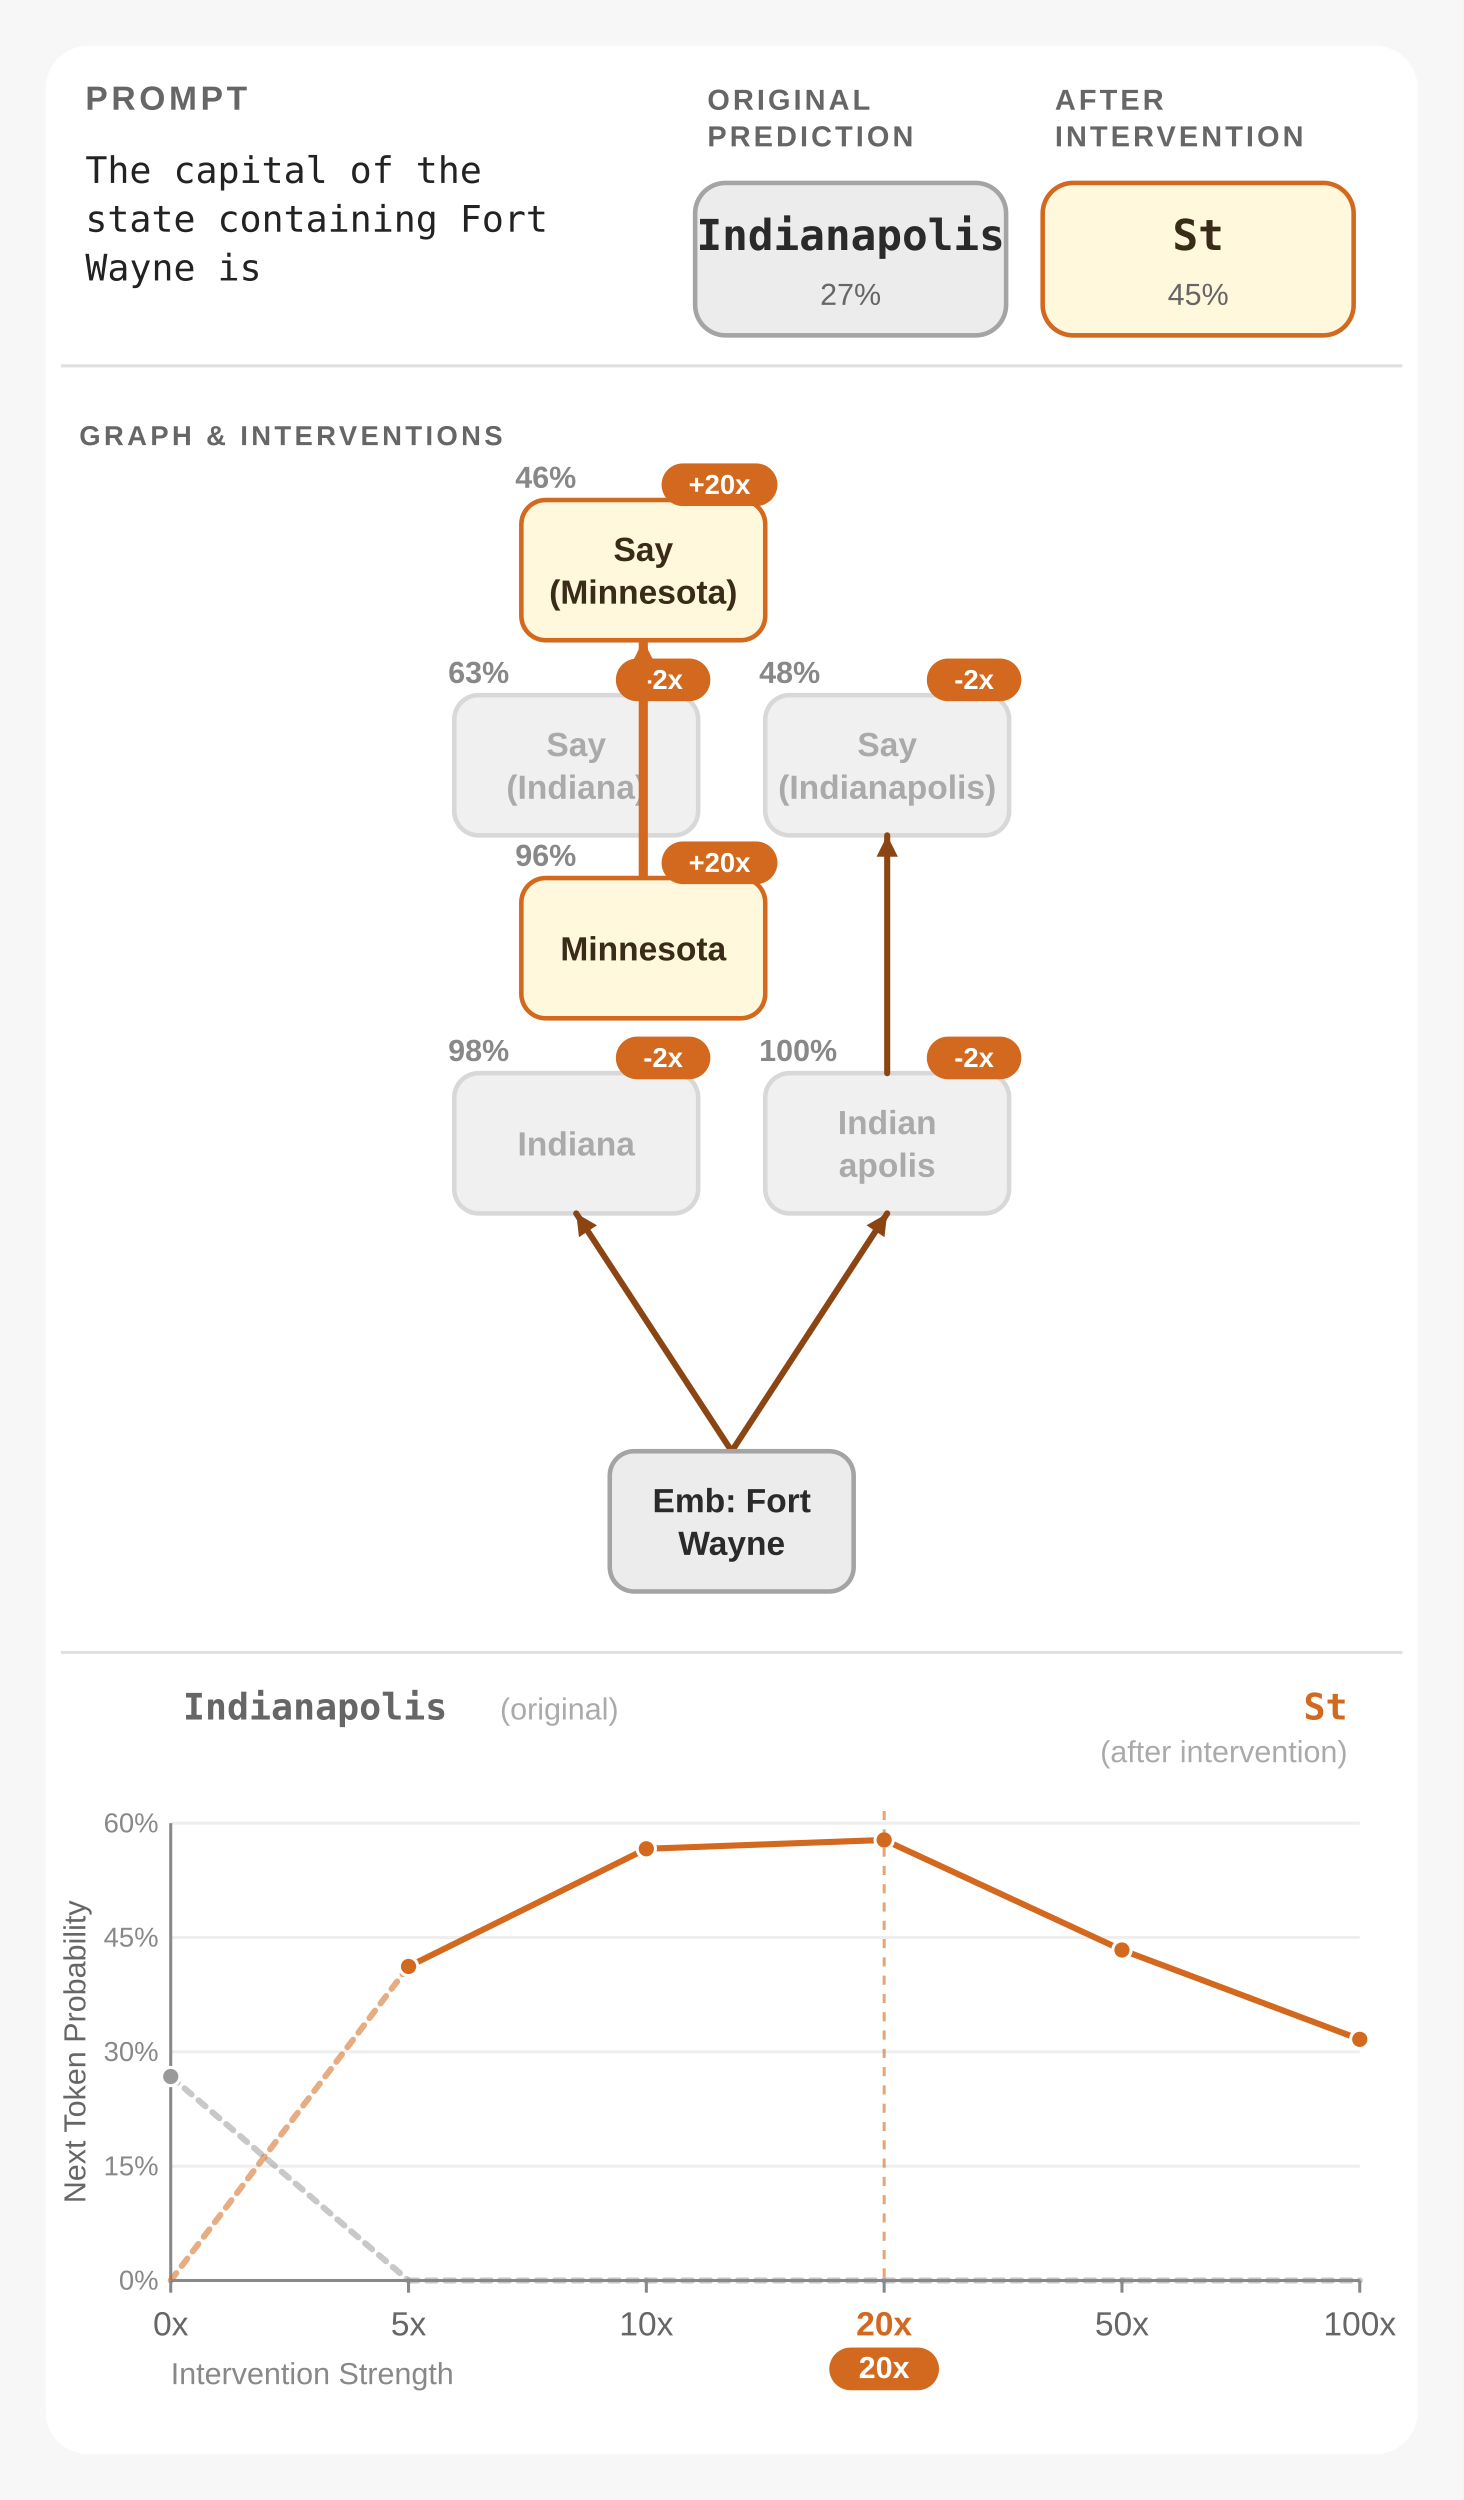
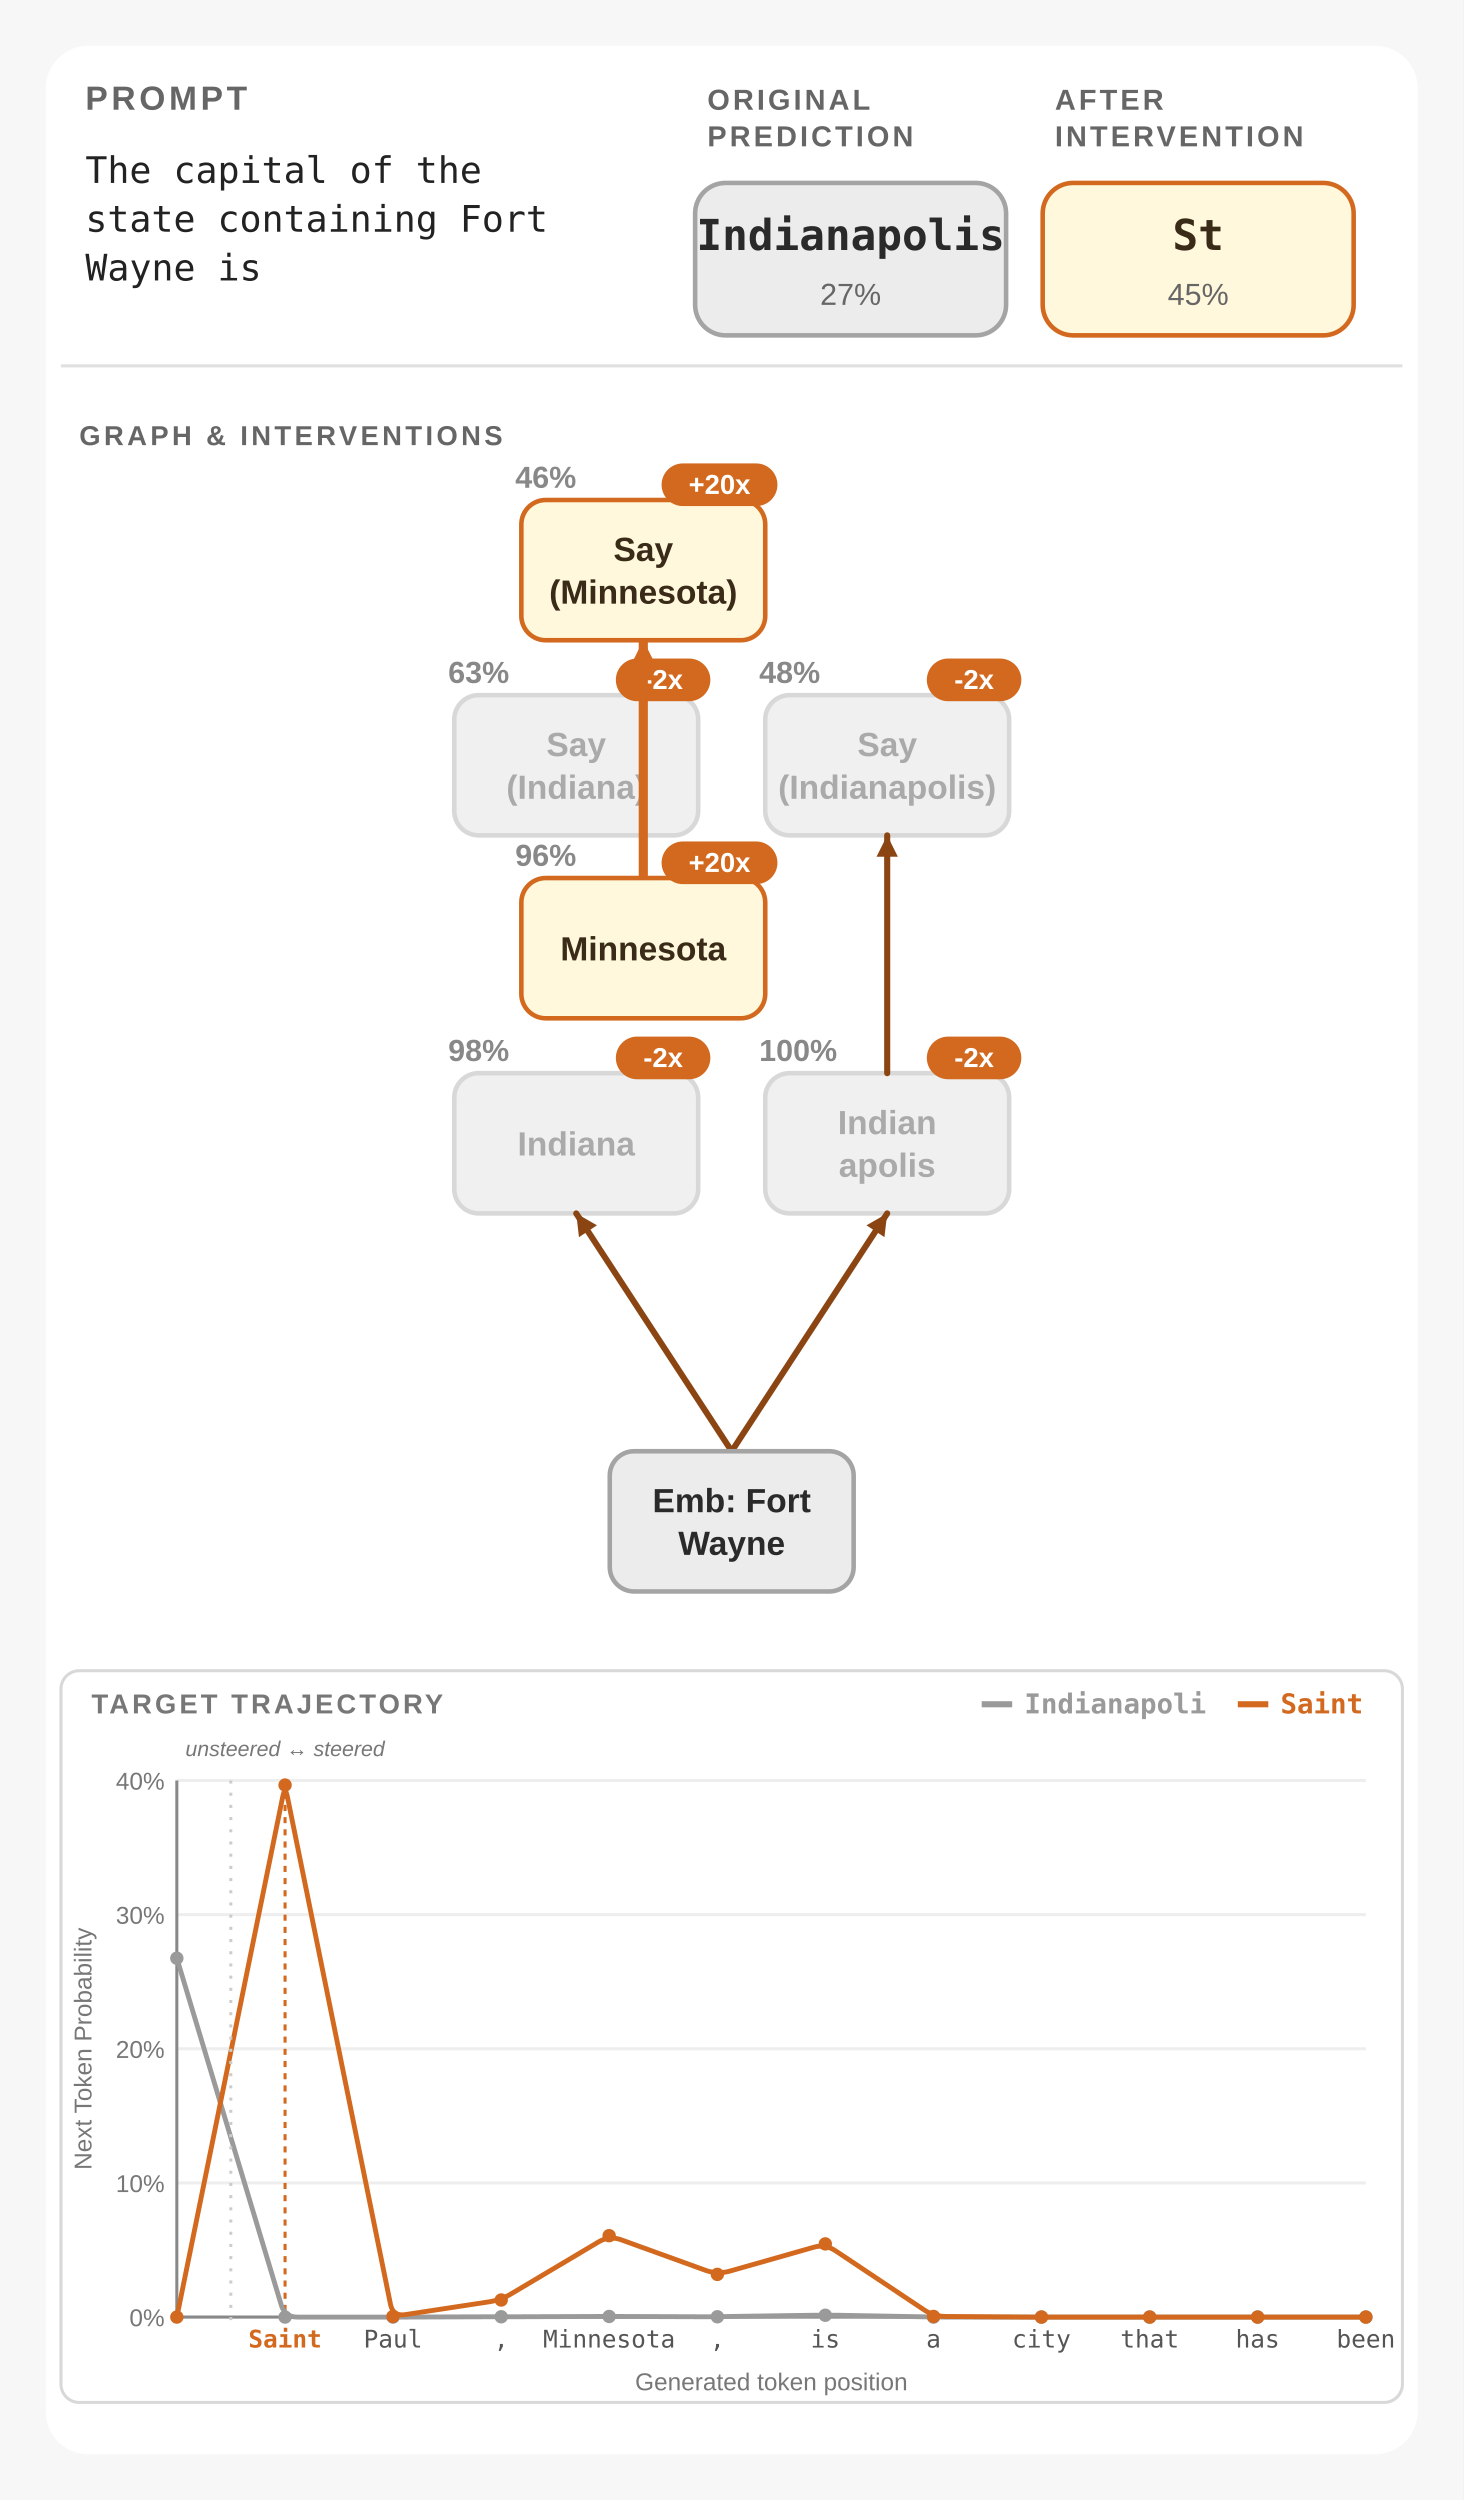
<svg xmlns="http://www.w3.org/2000/svg" width="480" height="820" viewBox="0 0 480 820">
  <rect width="480" height="820" fill="#f7f7f7" />
  <rect x="15" y="15" width="450" height="790" fill="#ffffff" rx="14" />
  <text x="28" y="36" fill="#666" font-family="Arial, sans-serif" font-size="11" font-weight="bold" letter-spacing="1.2px">PROMPT</text>
  <text x="28" y="60" fill="#222" font-family="Menlo, Consolas, monospace" font-size="12">The capital of the</text>
  <text x="28" y="76" fill="#222" font-family="Menlo, Consolas, monospace" font-size="12">state containing Fort</text>
  <text x="28" y="92" fill="#222" font-family="Menlo, Consolas, monospace" font-size="12">Wayne is</text>
  <text x="232" y="36" fill="#666" font-family="Arial, sans-serif" font-size="9.5" font-weight="bold" letter-spacing="1px">ORIGINAL</text>
  <text x="232" y="48" fill="#666" font-family="Arial, sans-serif" font-size="9.5" font-weight="bold" letter-spacing="1px">PREDICTION</text>
  <rect x="228.0" y="60.0" width="102.0" height="50.0" fill="#ececec" stroke="#a4a4a4" stroke-width="1.5" rx="10" />
  <text x="279.0" y="82.0" text-anchor="middle" fill="#2a2a2a" font-family="Menlo, Consolas, monospace" font-size="14" font-weight="bold">Indianapolis</text>
  <text x="279.0" y="100.0" text-anchor="middle" fill="#666" font-family="Arial, sans-serif" font-size="10">27%</text>
  <text x="346" y="36" fill="#666" font-family="Arial, sans-serif" font-size="9.5" font-weight="bold" letter-spacing="1px">AFTER</text>
  <text x="346" y="48" fill="#666" font-family="Arial, sans-serif" font-size="9.5" font-weight="bold" letter-spacing="1px">INTERVENTION</text>
  <rect x="342.0" y="60.0" width="102.0" height="50.0" fill="#FFF8DC" stroke="#D2691E" stroke-width="1.5" rx="10" />
  <text x="393.0" y="82.0" text-anchor="middle" fill="#3a2a18" font-family="Menlo, Consolas, monospace" font-size="14" font-weight="bold">St</text>
  <text x="393.0" y="100.0" text-anchor="middle" fill="#666" font-family="Arial, sans-serif" font-size="10">45%</text>
  <line x1="20" y1="120" x2="460" y2="120" stroke="#e0e0e0" stroke-width="1" />
  <text x="26" y="146" fill="#666" font-family="Arial, sans-serif" font-size="9" font-weight="bold" letter-spacing="1.1px">GRAPH &amp; INTERVENTIONS</text>
  <rect x="149.0" y="352.0" width="80" height="46" fill="#f0f0f0" stroke="#d8d8d8" stroke-width="1.5" rx="8" />
  <text x="189.0" y="379.0" text-anchor="middle" fill="#aaa" font-family="Arial, sans-serif" font-size="11" font-weight="bold">Indiana</text>
  <text x="147.0" y="348.0" text-anchor="start" fill="#888" font-family="Arial, sans-serif" font-size="10" font-weight="600">98%</text>
  <rect x="202.0" y="340.0" width="31" height="14" fill="#D2691E" stroke="none" rx="7" />
  <text x="217.5" y="350.0" text-anchor="middle" fill="white" font-family="Arial, sans-serif" font-size="9" font-weight="bold">-2x</text>
  <rect x="251.0" y="352.0" width="80" height="46" fill="#f0f0f0" stroke="#d8d8d8" stroke-width="1.5" rx="8" />
  <text x="291.0" y="372.0" text-anchor="middle" fill="#aaa" font-family="Arial, sans-serif" font-size="11" font-weight="bold">Indian</text>
  <text x="291.0" y="386.0" text-anchor="middle" fill="#aaa" font-family="Arial, sans-serif" font-size="11" font-weight="bold">apolis</text>
  <text x="249.0" y="348.0" text-anchor="start" fill="#888" font-family="Arial, sans-serif" font-size="10" font-weight="600">100%</text>
  <rect x="304.0" y="340.0" width="31" height="14" fill="#D2691E" stroke="none" rx="7" />
  <text x="319.5" y="350.0" text-anchor="middle" fill="white" font-family="Arial, sans-serif" font-size="9" font-weight="bold">-2x</text>
  <rect x="149.0" y="228.0" width="80" height="46" fill="#f0f0f0" stroke="#d8d8d8" stroke-width="1.5" rx="8" />
  <text x="189.0" y="248.0" text-anchor="middle" fill="#aaa" font-family="Arial, sans-serif" font-size="11" font-weight="bold">Say</text>
  <text x="189.0" y="262.0" text-anchor="middle" fill="#aaa" font-family="Arial, sans-serif" font-size="11" font-weight="bold">(Indiana)</text>
  <text x="147.0" y="224.0" text-anchor="start" fill="#888" font-family="Arial, sans-serif" font-size="10" font-weight="600">63%</text>
  <rect x="202.0" y="216.0" width="31" height="14" fill="#D2691E" stroke="none" rx="7" />
  <text x="217.5" y="226.0" text-anchor="middle" fill="white" font-family="Arial, sans-serif" font-size="9" font-weight="bold">-2x</text>
  <rect x="251.0" y="228.0" width="80" height="46" fill="#f0f0f0" stroke="#d8d8d8" stroke-width="1.5" rx="8" />
  <text x="291.0" y="248.0" text-anchor="middle" fill="#aaa" font-family="Arial, sans-serif" font-size="11" font-weight="bold">Say</text>
  <text x="291.0" y="262.0" text-anchor="middle" fill="#aaa" font-family="Arial, sans-serif" font-size="11" font-weight="bold">(Indianapolis)</text>
  <text x="249.0" y="224.0" text-anchor="start" fill="#888" font-family="Arial, sans-serif" font-size="10" font-weight="600">48%</text>
  <rect x="304.0" y="216.0" width="31" height="14" fill="#D2691E" stroke="none" rx="7" />
  <text x="319.5" y="226.0" text-anchor="middle" fill="white" font-family="Arial, sans-serif" font-size="9" font-weight="bold">-2x</text>
-   <line x1="211.0" y1="288.0" x2="211.0" y2="210.0" stroke="#D2691E" stroke-width="3" stroke-linecap="round" />
-   <polygon points="211.0,210.0 214.5,217.0 207.5,217.0" fill="#D2691E" />
+   <line x1="291.0" y1="352.0" x2="291.0" y2="274.0" stroke="#8B4513" stroke-width="2" stroke-linecap="round" />
+   <polygon points="291.0,274.0 294.5,281.0 287.5,281.0" fill="#8B4513" />
  <line x1="240.0" y1="476.0" x2="189.0" y2="398.0" stroke="#8B4513" stroke-width="2" stroke-linecap="round" />
  <polygon points="189.0,398.0 195.8,401.9 189.9,405.8" fill="#8B4513" />
  <line x1="240.0" y1="476.0" x2="291.0" y2="398.0" stroke="#8B4513" stroke-width="2" stroke-linecap="round" />
  <polygon points="291.0,398.0 290.1,405.8 284.2,401.9" fill="#8B4513" />
-   <line x1="291.0" y1="352.0" x2="291.0" y2="274.0" stroke="#8B4513" stroke-width="2" stroke-linecap="round" />
-   <polygon points="291.0,274.0 294.5,281.0 287.5,281.0" fill="#8B4513" />
+   <line x1="211.0" y1="288.0" x2="211.0" y2="210.0" stroke="#D2691E" stroke-width="3" stroke-linecap="round" />
+   <polygon points="211.0,210.0 214.5,217.0 207.5,217.0" fill="#D2691E" />
  <rect x="200.0" y="476.0" width="80" height="46" fill="#ececec" stroke="#a4a4a4" stroke-width="1.5" rx="8" />
  <text x="240.0" y="496.0" text-anchor="middle" fill="#2a2a2a" font-family="Arial, sans-serif" font-size="11" font-weight="bold">Emb: Fort</text>
  <text x="240.0" y="510.0" text-anchor="middle" fill="#2a2a2a" font-family="Arial, sans-serif" font-size="11" font-weight="bold">Wayne</text>
  <rect x="171.0" y="288.0" width="80" height="46" fill="#FFF8DC" stroke="#D2691E" stroke-width="1.5" rx="8" />
  <text x="211.0" y="315.0" text-anchor="middle" fill="#3a2a18" font-family="Arial, sans-serif" font-size="11" font-weight="bold">Minnesota</text>
  <text x="169.0" y="284.0" text-anchor="start" fill="#888" font-family="Arial, sans-serif" font-size="10" font-weight="600">96%</text>
  <rect x="217.0" y="276.0" width="38" height="14" fill="#D2691E" stroke="none" rx="7" />
  <text x="236.0" y="286.0" text-anchor="middle" fill="white" font-family="Arial, sans-serif" font-size="9" font-weight="bold">+20x</text>
  <rect x="171.0" y="164.0" width="80" height="46" fill="#FFF8DC" stroke="#D2691E" stroke-width="1.5" rx="8" />
  <text x="211.0" y="184.0" text-anchor="middle" fill="#3a2a18" font-family="Arial, sans-serif" font-size="11" font-weight="bold">Say</text>
  <text x="211.0" y="198.0" text-anchor="middle" fill="#3a2a18" font-family="Arial, sans-serif" font-size="11" font-weight="bold">(Minnesota)</text>
  <text x="169.0" y="160.0" text-anchor="start" fill="#888" font-family="Arial, sans-serif" font-size="10" font-weight="600">46%</text>
  <rect x="217.0" y="152.0" width="38" height="14" fill="#D2691E" stroke="none" rx="7" />
  <text x="236.0" y="162.0" text-anchor="middle" fill="white" font-family="Arial, sans-serif" font-size="9" font-weight="bold">+20x</text>
-   <line x1="20" y1="542" x2="460" y2="542" stroke="#e0e0e0" stroke-width="1" />
-   <text x="52.0" y="751.0" text-anchor="end" fill="#888" font-family="Arial, sans-serif" font-size="9">0%</text>
-   <line x1="56" y1="710.5" x2="446" y2="710.5" stroke="#eee" stroke-width="1" />
-   <text x="52.0" y="713.5" text-anchor="end" fill="#888" font-family="Arial, sans-serif" font-size="9">15%</text>
-   <line x1="56" y1="673.0" x2="446" y2="673.0" stroke="#eee" stroke-width="1" />
-   <text x="52.0" y="676.0" text-anchor="end" fill="#888" font-family="Arial, sans-serif" font-size="9">30%</text>
-   <line x1="56" y1="635.5" x2="446" y2="635.5" stroke="#eee" stroke-width="1" />
-   <text x="52.0" y="638.5" text-anchor="end" fill="#888" font-family="Arial, sans-serif" font-size="9">45%</text>
-   <line x1="56" y1="598.0" x2="446" y2="598.0" stroke="#eee" stroke-width="1" />
-   <text x="52.0" y="601.0" text-anchor="end" fill="#888" font-family="Arial, sans-serif" font-size="9">60%</text>
-   <line x1="56" y1="598" x2="56" y2="748" stroke="#888" stroke-width="1" />
-   <text x="28" y="673.0" fill="#666" font-family="Arial, sans-serif" font-size="10" text-anchor="middle" transform="rotate(-90 28 673.0)">Next Token Probability</text>
-   <line x1="56.0" y1="681.1" x2="134.0" y2="748.0" stroke="#9a9a9a" stroke-width="2" stroke-linecap="round" stroke-dasharray="3 3" opacity="0.55" />
-   <line x1="134.0" y1="748.0" x2="212.0" y2="748.0" stroke="#9a9a9a" stroke-width="2" stroke-linecap="round" stroke-dasharray="3 3" opacity="0.55" />
-   <line x1="212.0" y1="748.0" x2="290.0" y2="748.0" stroke="#9a9a9a" stroke-width="2" stroke-linecap="round" stroke-dasharray="3 3" opacity="0.55" />
-   <line x1="290.0" y1="748.0" x2="368.0" y2="748.0" stroke="#9a9a9a" stroke-width="2" stroke-linecap="round" stroke-dasharray="3 3" opacity="0.55" />
-   <line x1="368.0" y1="748.0" x2="446.0" y2="748.0" stroke="#9a9a9a" stroke-width="2" stroke-linecap="round" stroke-dasharray="3 3" opacity="0.55" />
-   <circle cx="56.0" cy="681.1" r="3" fill="#9a9a9a" stroke="white" stroke-width="1" />
-   <line x1="56.0" y1="748.0" x2="134.0" y2="645.0" stroke="#D2691E" stroke-width="2" stroke-linecap="round" stroke-dasharray="3 3" opacity="0.55" />
-   <line x1="134.0" y1="645.0" x2="212.0" y2="606.4" stroke="#D2691E" stroke-width="2" stroke-linecap="round" />
-   <line x1="212.0" y1="606.4" x2="290.0" y2="603.5" stroke="#D2691E" stroke-width="2" stroke-linecap="round" />
-   <line x1="290.0" y1="603.5" x2="368.0" y2="639.6" stroke="#D2691E" stroke-width="2" stroke-linecap="round" />
-   <line x1="368.0" y1="639.6" x2="446.0" y2="668.9" stroke="#D2691E" stroke-width="2" stroke-linecap="round" />
-   <circle cx="134.0" cy="645.0" r="3" fill="#D2691E" stroke="white" stroke-width="1" />
-   <circle cx="212.0" cy="606.4" r="3" fill="#D2691E" stroke="white" stroke-width="1" />
-   <circle cx="290.0" cy="603.5" r="3" fill="#D2691E" stroke="white" stroke-width="1" />
-   <circle cx="368.0" cy="639.6" r="3" fill="#D2691E" stroke="white" stroke-width="1" />
-   <circle cx="446.0" cy="668.9" r="3" fill="#D2691E" stroke="white" stroke-width="1" />
-   <text x="60" y="564" fill="#666" font-family="Menlo, Consolas, monospace" font-size="12" font-weight="bold">Indianapolis</text>
-   <text x="164" y="564" fill="#aaa" font-family="Arial, sans-serif" font-size="10">(original)</text>
-   <text x="442" y="564" text-anchor="end" fill="#D2691E" font-family="Menlo, Consolas, monospace" font-size="12" font-weight="bold">St</text>
-   <text x="442" y="578" text-anchor="end" fill="#aaa" font-family="Arial, sans-serif" font-size="10">(after intervention)</text>
-   <line x1="56" y1="748" x2="446" y2="748" stroke="#888" stroke-width="1" />
-   <line x1="56.0" y1="748" x2="56.0" y2="752" stroke="#888" stroke-width="1" />
-   <text x="56.0" y="766" text-anchor="middle" fill="#666" font-family="Arial, sans-serif" font-size="11" font-weight="normal">0x</text>
-   <line x1="134.0" y1="748" x2="134.0" y2="752" stroke="#888" stroke-width="1" />
-   <text x="134.0" y="766" text-anchor="middle" fill="#666" font-family="Arial, sans-serif" font-size="11" font-weight="normal">5x</text>
-   <line x1="212.0" y1="748" x2="212.0" y2="752" stroke="#888" stroke-width="1" />
-   <text x="212.0" y="766" text-anchor="middle" fill="#666" font-family="Arial, sans-serif" font-size="11" font-weight="normal">10x</text>
-   <line x1="290.0" y1="748" x2="290.0" y2="752" stroke="#888" stroke-width="1" />
-   <text x="290.0" y="766" text-anchor="middle" fill="#D2691E" font-family="Arial, sans-serif" font-size="11" font-weight="bold">20x</text>
-   <line x1="368.0" y1="748" x2="368.0" y2="752" stroke="#888" stroke-width="1" />
-   <text x="368.0" y="766" text-anchor="middle" fill="#666" font-family="Arial, sans-serif" font-size="11" font-weight="normal">50x</text>
-   <line x1="446.0" y1="748" x2="446.0" y2="752" stroke="#888" stroke-width="1" />
-   <text x="446.0" y="766" text-anchor="middle" fill="#666" font-family="Arial, sans-serif" font-size="11" font-weight="normal">100x</text>
-   <text x="56" y="782" fill="#888" font-family="Arial, sans-serif" font-size="10">Intervention Strength</text>
-   <line x1="290.0" y1="594" x2="290.0" y2="748" stroke="#D2691E" stroke-width="1" stroke-dasharray="3 3" opacity="0.6" />
-   <rect x="272.0" y="770.0" width="36" height="14" fill="#D2691E" rx="7" />
-   <text x="290.0" y="780.0" text-anchor="middle" fill="white" font-family="Arial, sans-serif" font-size="10" font-weight="bold">20x</text>
+   <rect x="20" y="548" width="440" height="240" rx="6" ry="6" fill="#ffffff" stroke="#d8d8d8" />
+   <line x1="58" y1="760.0" x2="448" y2="760.0" stroke="#eeeeee" stroke-width="1" />
+   <text x="54" y="763.0" fill="#777" font-family="Arial, sans-serif" font-size="8" text-anchor="end">0%</text>
+   <line x1="58" y1="716.0" x2="448" y2="716.0" stroke="#eeeeee" stroke-width="1" />
+   <text x="54" y="719.0" fill="#777" font-family="Arial, sans-serif" font-size="8" text-anchor="end">10%</text>
+   <line x1="58" y1="672.0" x2="448" y2="672.0" stroke="#eeeeee" stroke-width="1" />
+   <text x="54" y="675.0" fill="#777" font-family="Arial, sans-serif" font-size="8" text-anchor="end">20%</text>
+   <line x1="58" y1="628.0" x2="448" y2="628.0" stroke="#eeeeee" stroke-width="1" />
+   <text x="54" y="631.0" fill="#777" font-family="Arial, sans-serif" font-size="8" text-anchor="end">30%</text>
+   <line x1="58" y1="584.0" x2="448" y2="584.0" stroke="#eeeeee" stroke-width="1" />
+   <text x="54" y="587.0" fill="#777" font-family="Arial, sans-serif" font-size="8" text-anchor="end">40%</text>
+   <line x1="58" y1="584" x2="58" y2="760" stroke="#888888" stroke-width="1" />
+   <line x1="58" y1="760" x2="448" y2="760" stroke="#888888" stroke-width="1" />
+   <text x="30" y="672.0" fill="#777" font-family="Arial, sans-serif" font-size="8" text-anchor="middle" transform="rotate(-90 30 672.0)">Next Token Probability</text>
+   <line x1="93.5" y1="584" x2="93.5" y2="760" stroke="#D2691E" stroke-width="1" stroke-dasharray="2 2" />
+   <path d="M58.0,642.3 L92.3,756.2 Q93.5,760.0 97.5,760.0 L124.9,760.0 Q128.9,760.0 132.9,760.0 L160.4,759.9 Q164.4,759.9 168.4,759.9 L195.8,759.8 Q199.8,759.8 203.8,759.8 L231.3,759.9 Q235.3,759.9 239.3,759.8 L266.7,759.4 Q270.7,759.4 274.7,759.4 L302.2,759.9 Q306.2,760.0 310.2,760.0 L337.6,760.0 Q341.6,760.0 345.6,760.0 L373.1,760.0 Q377.1,760.0 381.1,760.0 L408.5,760.0 Q412.5,760.0 416.5,760.0 L448.0,760.0" fill="none" stroke="#9a9a9a" stroke-width="1.6" stroke-linecap="round" stroke-linejoin="round" />
+   <circle cx="58.0" cy="642.3" r="2.2" fill="#9a9a9a" />
+   <circle cx="93.5" cy="760.0" r="2.2" fill="#9a9a9a" />
+   <circle cx="128.9" cy="760.0" r="2.2" fill="#9a9a9a" />
+   <circle cx="164.4" cy="759.9" r="2.2" fill="#9a9a9a" />
+   <circle cx="199.8" cy="759.8" r="2.2" fill="#9a9a9a" />
+   <circle cx="235.3" cy="759.9" r="2.2" fill="#9a9a9a" />
+   <circle cx="270.7" cy="759.4" r="2.2" fill="#9a9a9a" />
+   <circle cx="306.2" cy="760.0" r="2.2" fill="#9a9a9a" />
+   <circle cx="341.6" cy="760.0" r="2.2" fill="#9a9a9a" />
+   <circle cx="377.1" cy="760.0" r="2.2" fill="#9a9a9a" />
+   <circle cx="412.5" cy="760.0" r="2.2" fill="#9a9a9a" />
+   <circle cx="448.0" cy="760.0" r="2.2" fill="#9a9a9a" />
+   <path d="M58.0,760.0 L92.7,589.5 Q93.5,585.5 94.3,589.5 L128.1,755.9 Q128.9,759.8 132.9,759.2 L160.4,755.0 Q164.4,754.4 167.8,752.3 L196.4,735.3 Q199.8,733.3 203.6,734.6 L231.5,744.7 Q235.3,746.0 239.1,745.0 L266.9,737.1 Q270.7,736.0 274.1,738.3 L302.9,757.5 Q306.2,759.8 310.2,759.8 L337.6,760.0 Q341.6,760.0 345.6,760.0 L373.1,760.0 Q377.1,760.0 381.1,760.0 L408.5,760.0 Q412.5,760.0 416.5,760.0 L448.0,760.0" fill="none" stroke="#D2691E" stroke-width="1.6" stroke-linecap="round" stroke-linejoin="round" />
+   <circle cx="58.0" cy="760.0" r="2.2" fill="#D2691E" />
+   <circle cx="93.5" cy="585.5" r="2.2" fill="#D2691E" />
+   <circle cx="128.9" cy="759.8" r="2.2" fill="#D2691E" />
+   <circle cx="164.4" cy="754.4" r="2.2" fill="#D2691E" />
+   <circle cx="199.8" cy="733.3" r="2.2" fill="#D2691E" />
+   <circle cx="235.3" cy="746.0" r="2.2" fill="#D2691E" />
+   <circle cx="270.7" cy="736.0" r="2.2" fill="#D2691E" />
+   <circle cx="306.2" cy="759.8" r="2.2" fill="#D2691E" />
+   <circle cx="341.6" cy="760.0" r="2.2" fill="#D2691E" />
+   <circle cx="377.1" cy="760.0" r="2.2" fill="#D2691E" />
+   <circle cx="412.5" cy="760.0" r="2.2" fill="#D2691E" />
+   <circle cx="448.0" cy="760.0" r="2.2" fill="#D2691E" />
+   <text x="30" y="562" fill="#777" font-family="Arial, sans-serif" font-size="9" font-weight="bold" letter-spacing="1.0px">TARGET TRAJECTORY</text>
+   <text x="420" y="562" fill="#D2691E" font-family="Menlo, Consolas, monospace" font-size="9" font-weight="bold">Saint</text>
+   <line x1="406" y1="559" x2="416" y2="559" stroke="#D2691E" stroke-width="2" />
+   <text x="336" y="562" fill="#9a9a9a" font-family="Menlo, Consolas, monospace" font-size="9" font-weight="bold">Indianapoli</text>
+   <line x1="322" y1="559" x2="332" y2="559" stroke="#9a9a9a" stroke-width="2" />
+   <text x="93.5" y="770" fill="#D2691E" font-family="Menlo, Consolas, monospace" font-size="8" font-weight="bold" text-anchor="middle">Saint</text>
+   <text x="128.9" y="770" fill="#555" font-family="Menlo, Consolas, monospace" font-size="8" font-weight="normal" text-anchor="middle">Paul</text>
+   <text x="164.4" y="770" fill="#555" font-family="Menlo, Consolas, monospace" font-size="8" font-weight="normal" text-anchor="middle">,</text>
+   <text x="199.8" y="770" fill="#555" font-family="Menlo, Consolas, monospace" font-size="8" font-weight="normal" text-anchor="middle">Minnesota</text>
+   <text x="235.3" y="770" fill="#555" font-family="Menlo, Consolas, monospace" font-size="8" font-weight="normal" text-anchor="middle">,</text>
+   <text x="270.7" y="770" fill="#555" font-family="Menlo, Consolas, monospace" font-size="8" font-weight="normal" text-anchor="middle">is</text>
+   <text x="306.2" y="770" fill="#555" font-family="Menlo, Consolas, monospace" font-size="8" font-weight="normal" text-anchor="middle">a</text>
+   <text x="341.6" y="770" fill="#555" font-family="Menlo, Consolas, monospace" font-size="8" font-weight="normal" text-anchor="middle">city</text>
+   <text x="377.1" y="770" fill="#555" font-family="Menlo, Consolas, monospace" font-size="8" font-weight="normal" text-anchor="middle">that</text>
+   <text x="412.5" y="770" fill="#555" font-family="Menlo, Consolas, monospace" font-size="8" font-weight="normal" text-anchor="middle">has</text>
+   <text x="448.0" y="770" fill="#555" font-family="Menlo, Consolas, monospace" font-size="8" font-weight="normal" text-anchor="middle">been</text>
+   <line x1="75.7" y1="584" x2="75.7" y2="764" stroke="#cccccc" stroke-width="1" stroke-dasharray="1 3" />
+   <text x="93.5" y="576" fill="#777" font-family="Arial, sans-serif" font-size="7" font-style="italic" text-anchor="middle">unsteered ↔ steered</text>
+   <text x="253.0" y="784" fill="#777" font-family="Arial, sans-serif" font-size="8" text-anchor="middle">Generated token position</text>
</svg>
